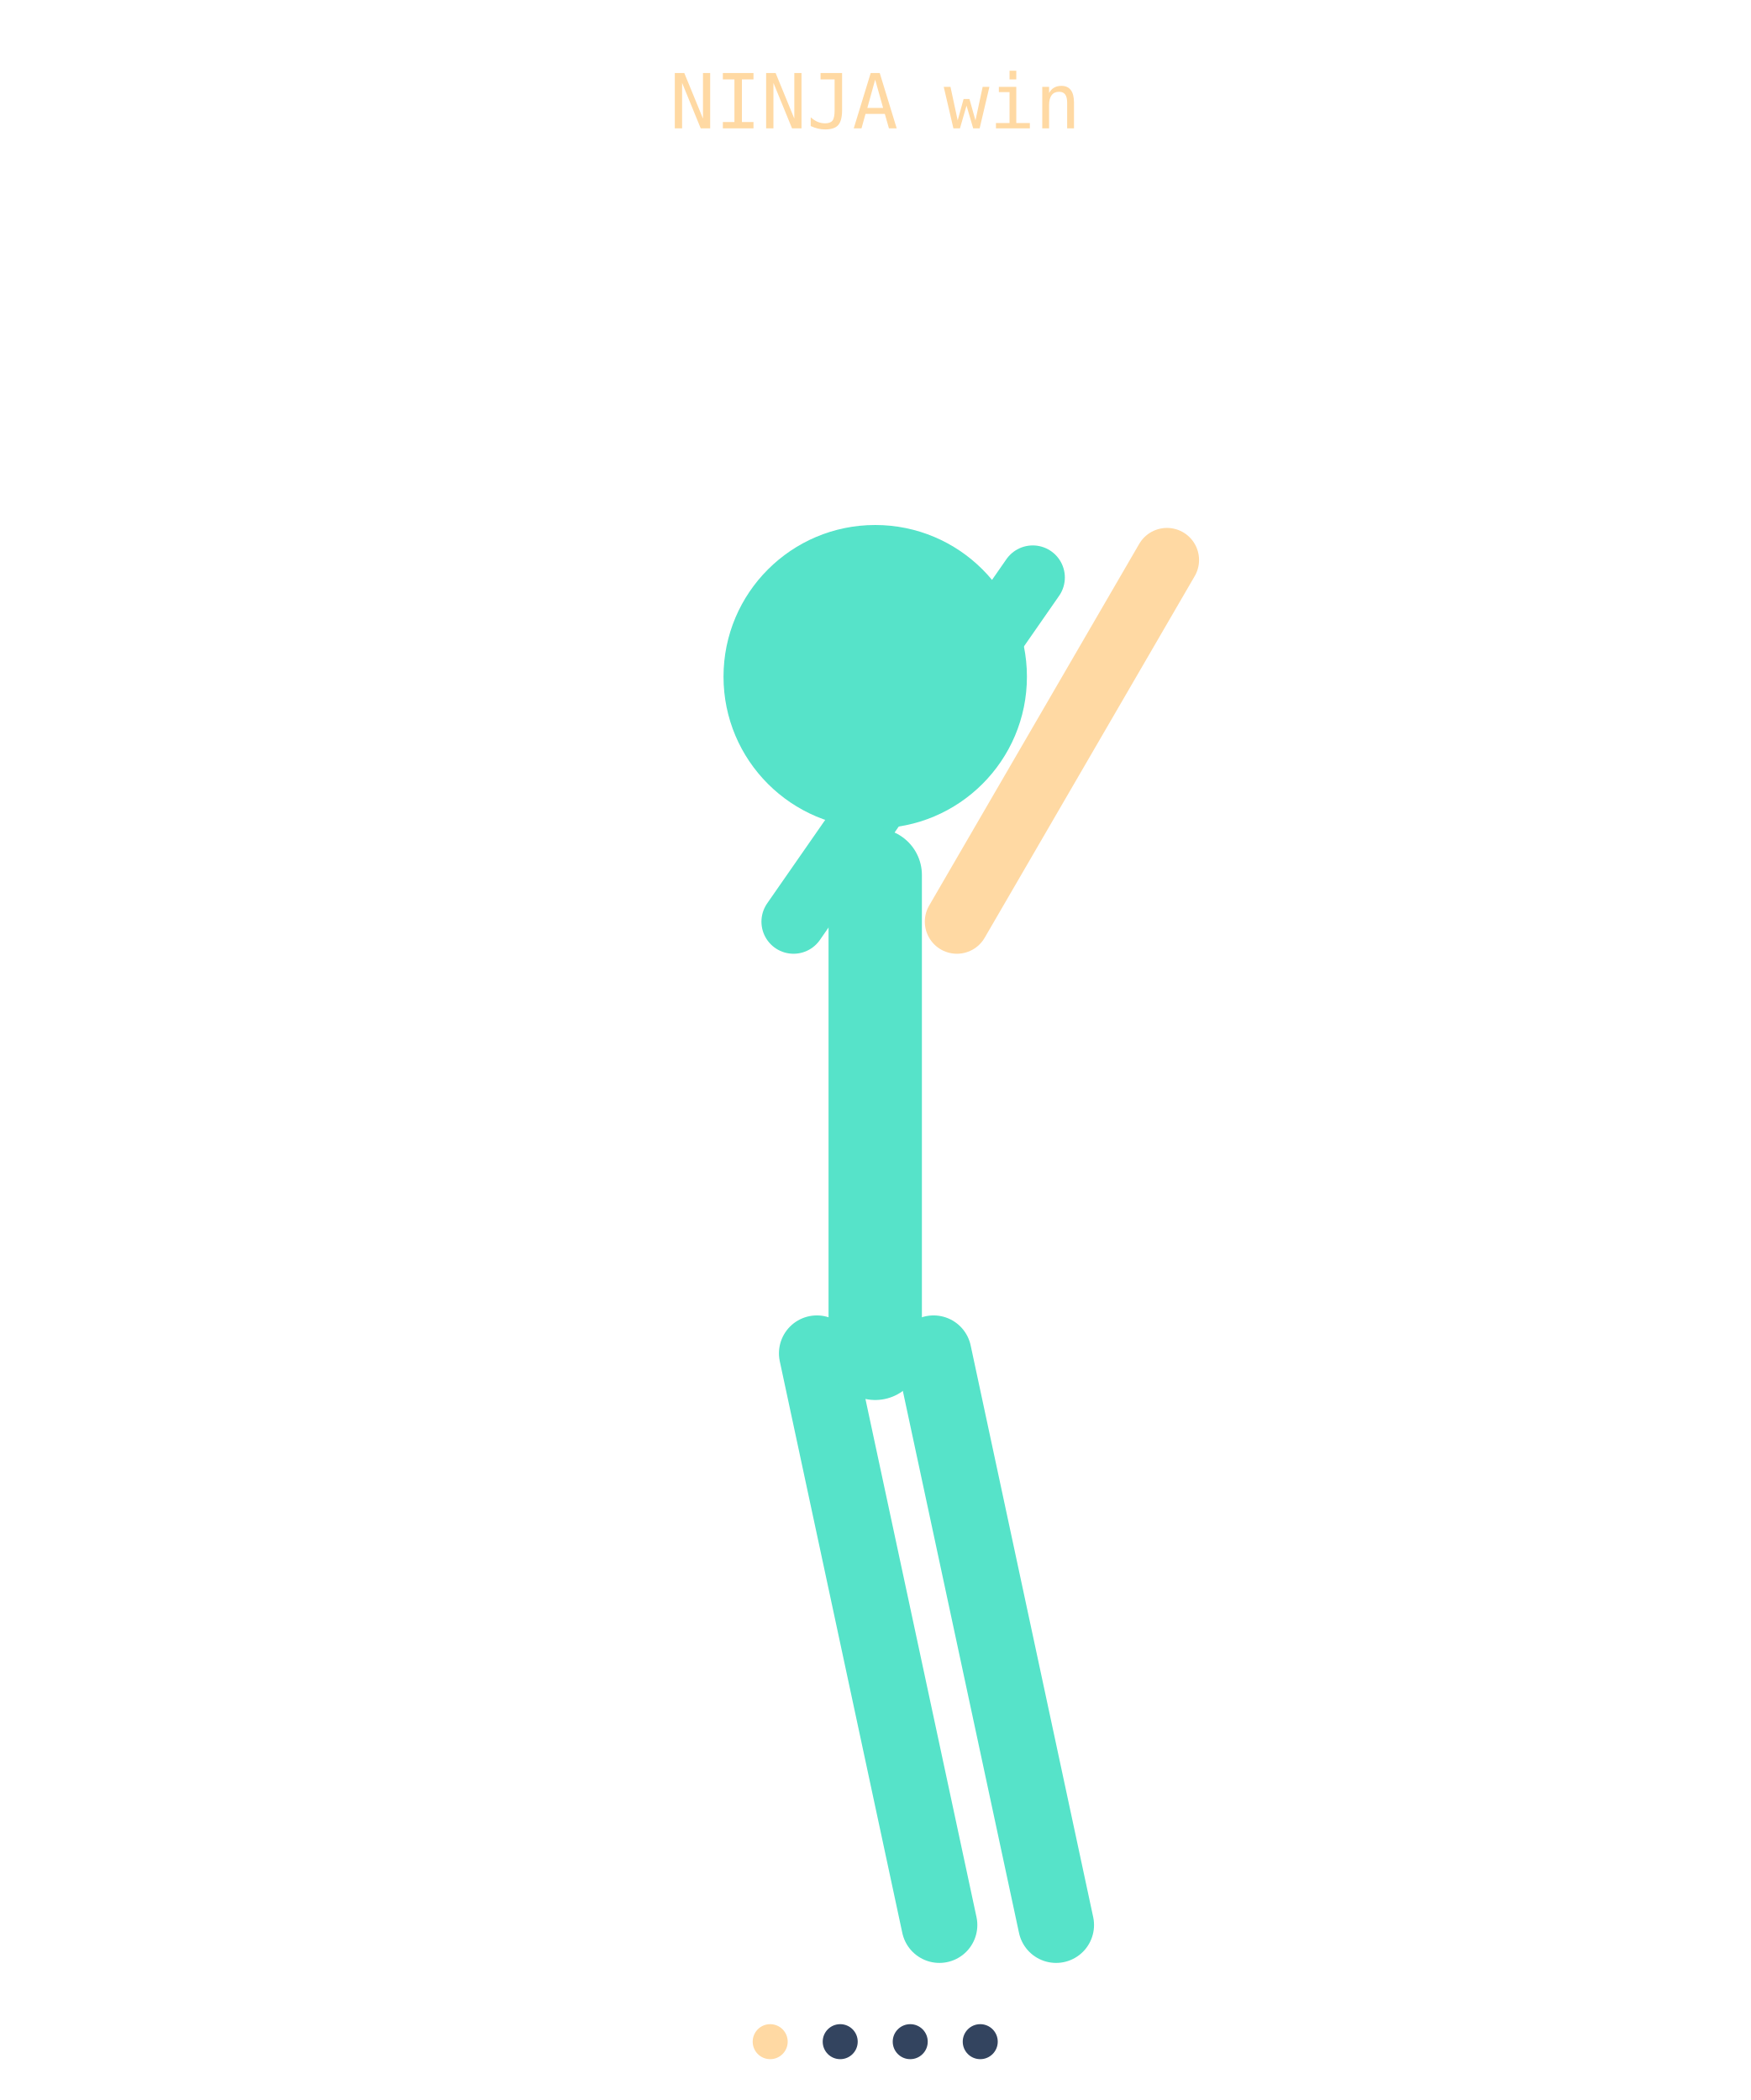
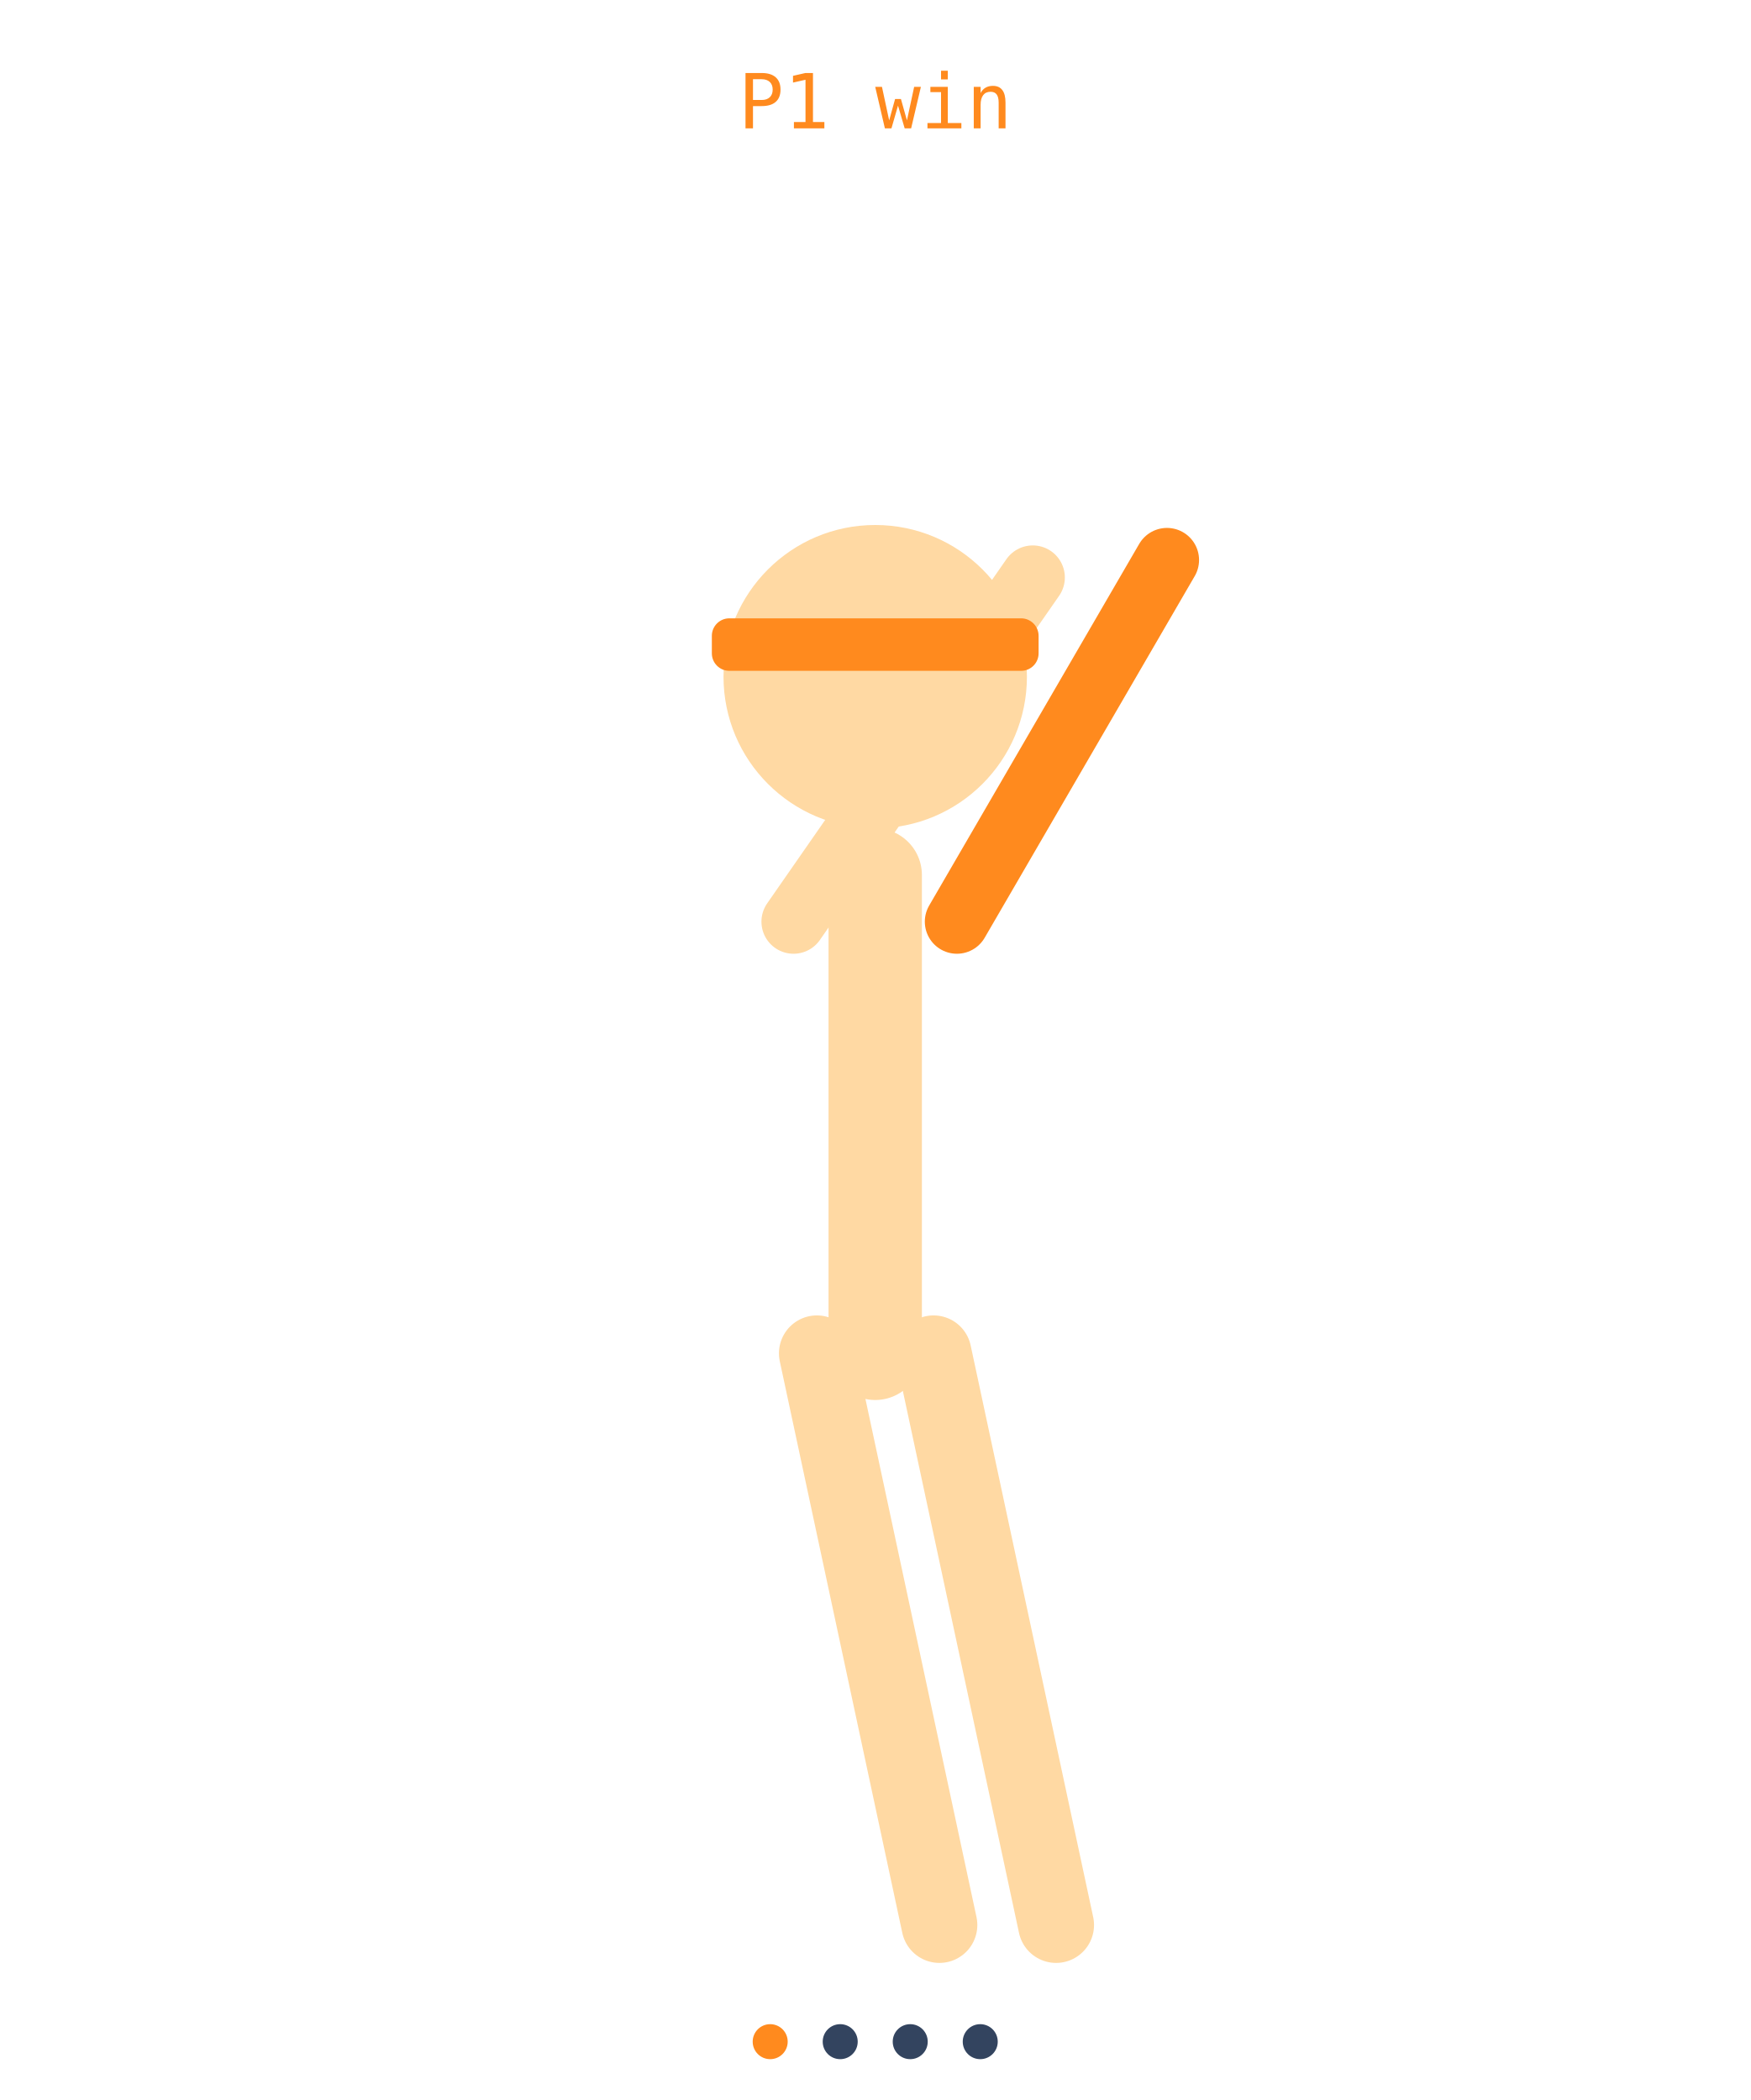
<svg xmlns="http://www.w3.org/2000/svg" viewBox="0 0 300 360" width="300" height="360">
  <g>
-     <line x1="140" y1="232" x2="161" y2="330" stroke="#56e3c9" stroke-width="13" stroke-linecap="round" />
-     <line x1="160" y1="232" x2="181" y2="330" stroke="#56e3c9" stroke-width="13" stroke-linecap="round" />
-     <line x1="150" y1="150" x2="150" y2="232" stroke="#56e3c9" stroke-width="16" stroke-linecap="round" />
-     <line x1="136" y1="158" x2="177" y2="99" stroke="#56e3c9" stroke-width="11" stroke-linecap="round" />
-     <line x1="164" y1="158" x2="200" y2="96" stroke="#ffd9a3" stroke-width="11" stroke-linecap="round" />
-     <circle cx="150" cy="116" r="26" fill="#56e3c9" />
+     <line x1="140" y1="232" x2="161" y2="330" stroke="#ffd9a3" stroke-width="13" stroke-linecap="round" />
+     <line x1="160" y1="232" x2="181" y2="330" stroke="#ffd9a3" stroke-width="13" stroke-linecap="round" />
+     <line x1="150" y1="150" x2="150" y2="232" stroke="#ffd9a3" stroke-width="16" stroke-linecap="round" />
+     <line x1="136" y1="158" x2="177" y2="99" stroke="#ffd9a3" stroke-width="11" stroke-linecap="round" />
+     <line x1="164" y1="158" x2="200" y2="96" stroke="#ff8a1e" stroke-width="11" stroke-linecap="round" />
+     <circle cx="150" cy="116" r="26" fill="#ffd9a3" />
+     <rect x="122" y="106" width="56" height="9" rx="3" fill="#ff8a1e" />
  </g>
-   <text x="150" y="22" text-anchor="middle" font-family="monospace" font-size="13" fill="#ffd9a3">NINJA win</text>
-   <circle cx="132" cy="350" r="3" fill="#ffd9a3" />
+   <text x="150" y="22" text-anchor="middle" font-family="monospace" font-size="13" fill="#ff8a1e">P1 win</text>
+   <circle cx="132" cy="350" r="3" fill="#ff8a1e" />
  <circle cx="144" cy="350" r="3" fill="#33445f" />
  <circle cx="156" cy="350" r="3" fill="#33445f" />
  <circle cx="168" cy="350" r="3" fill="#33445f" />
</svg>
